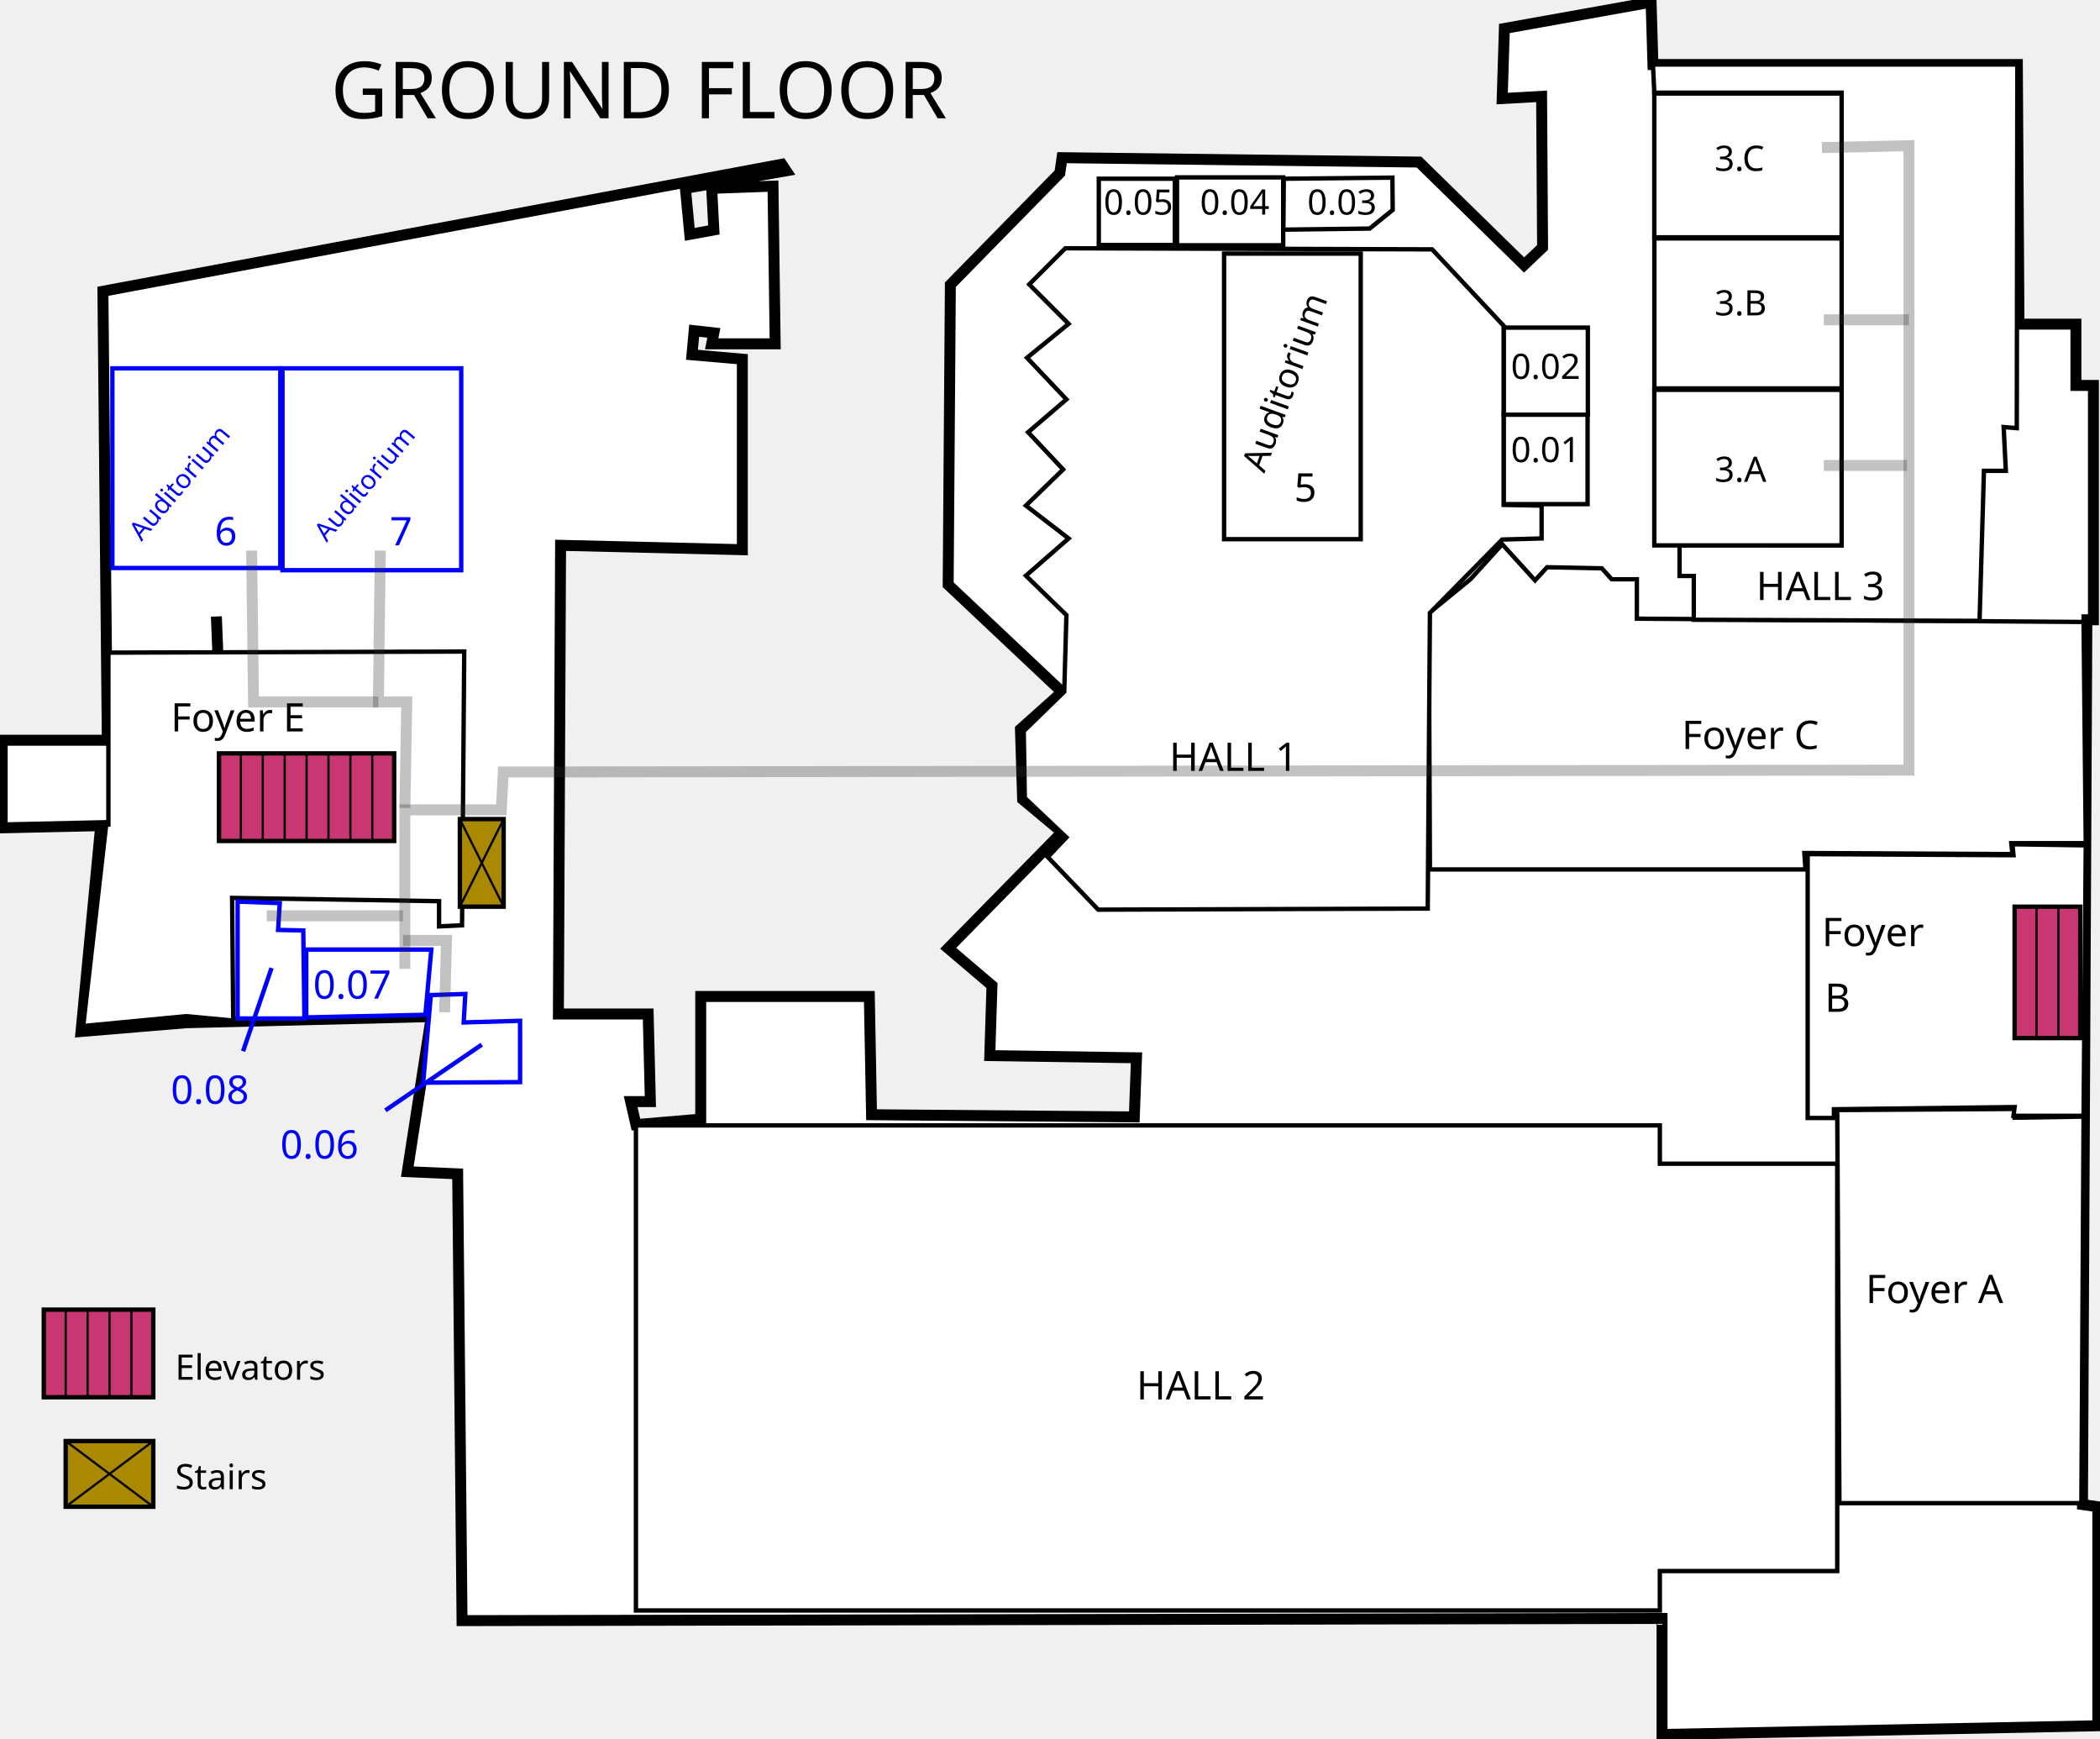
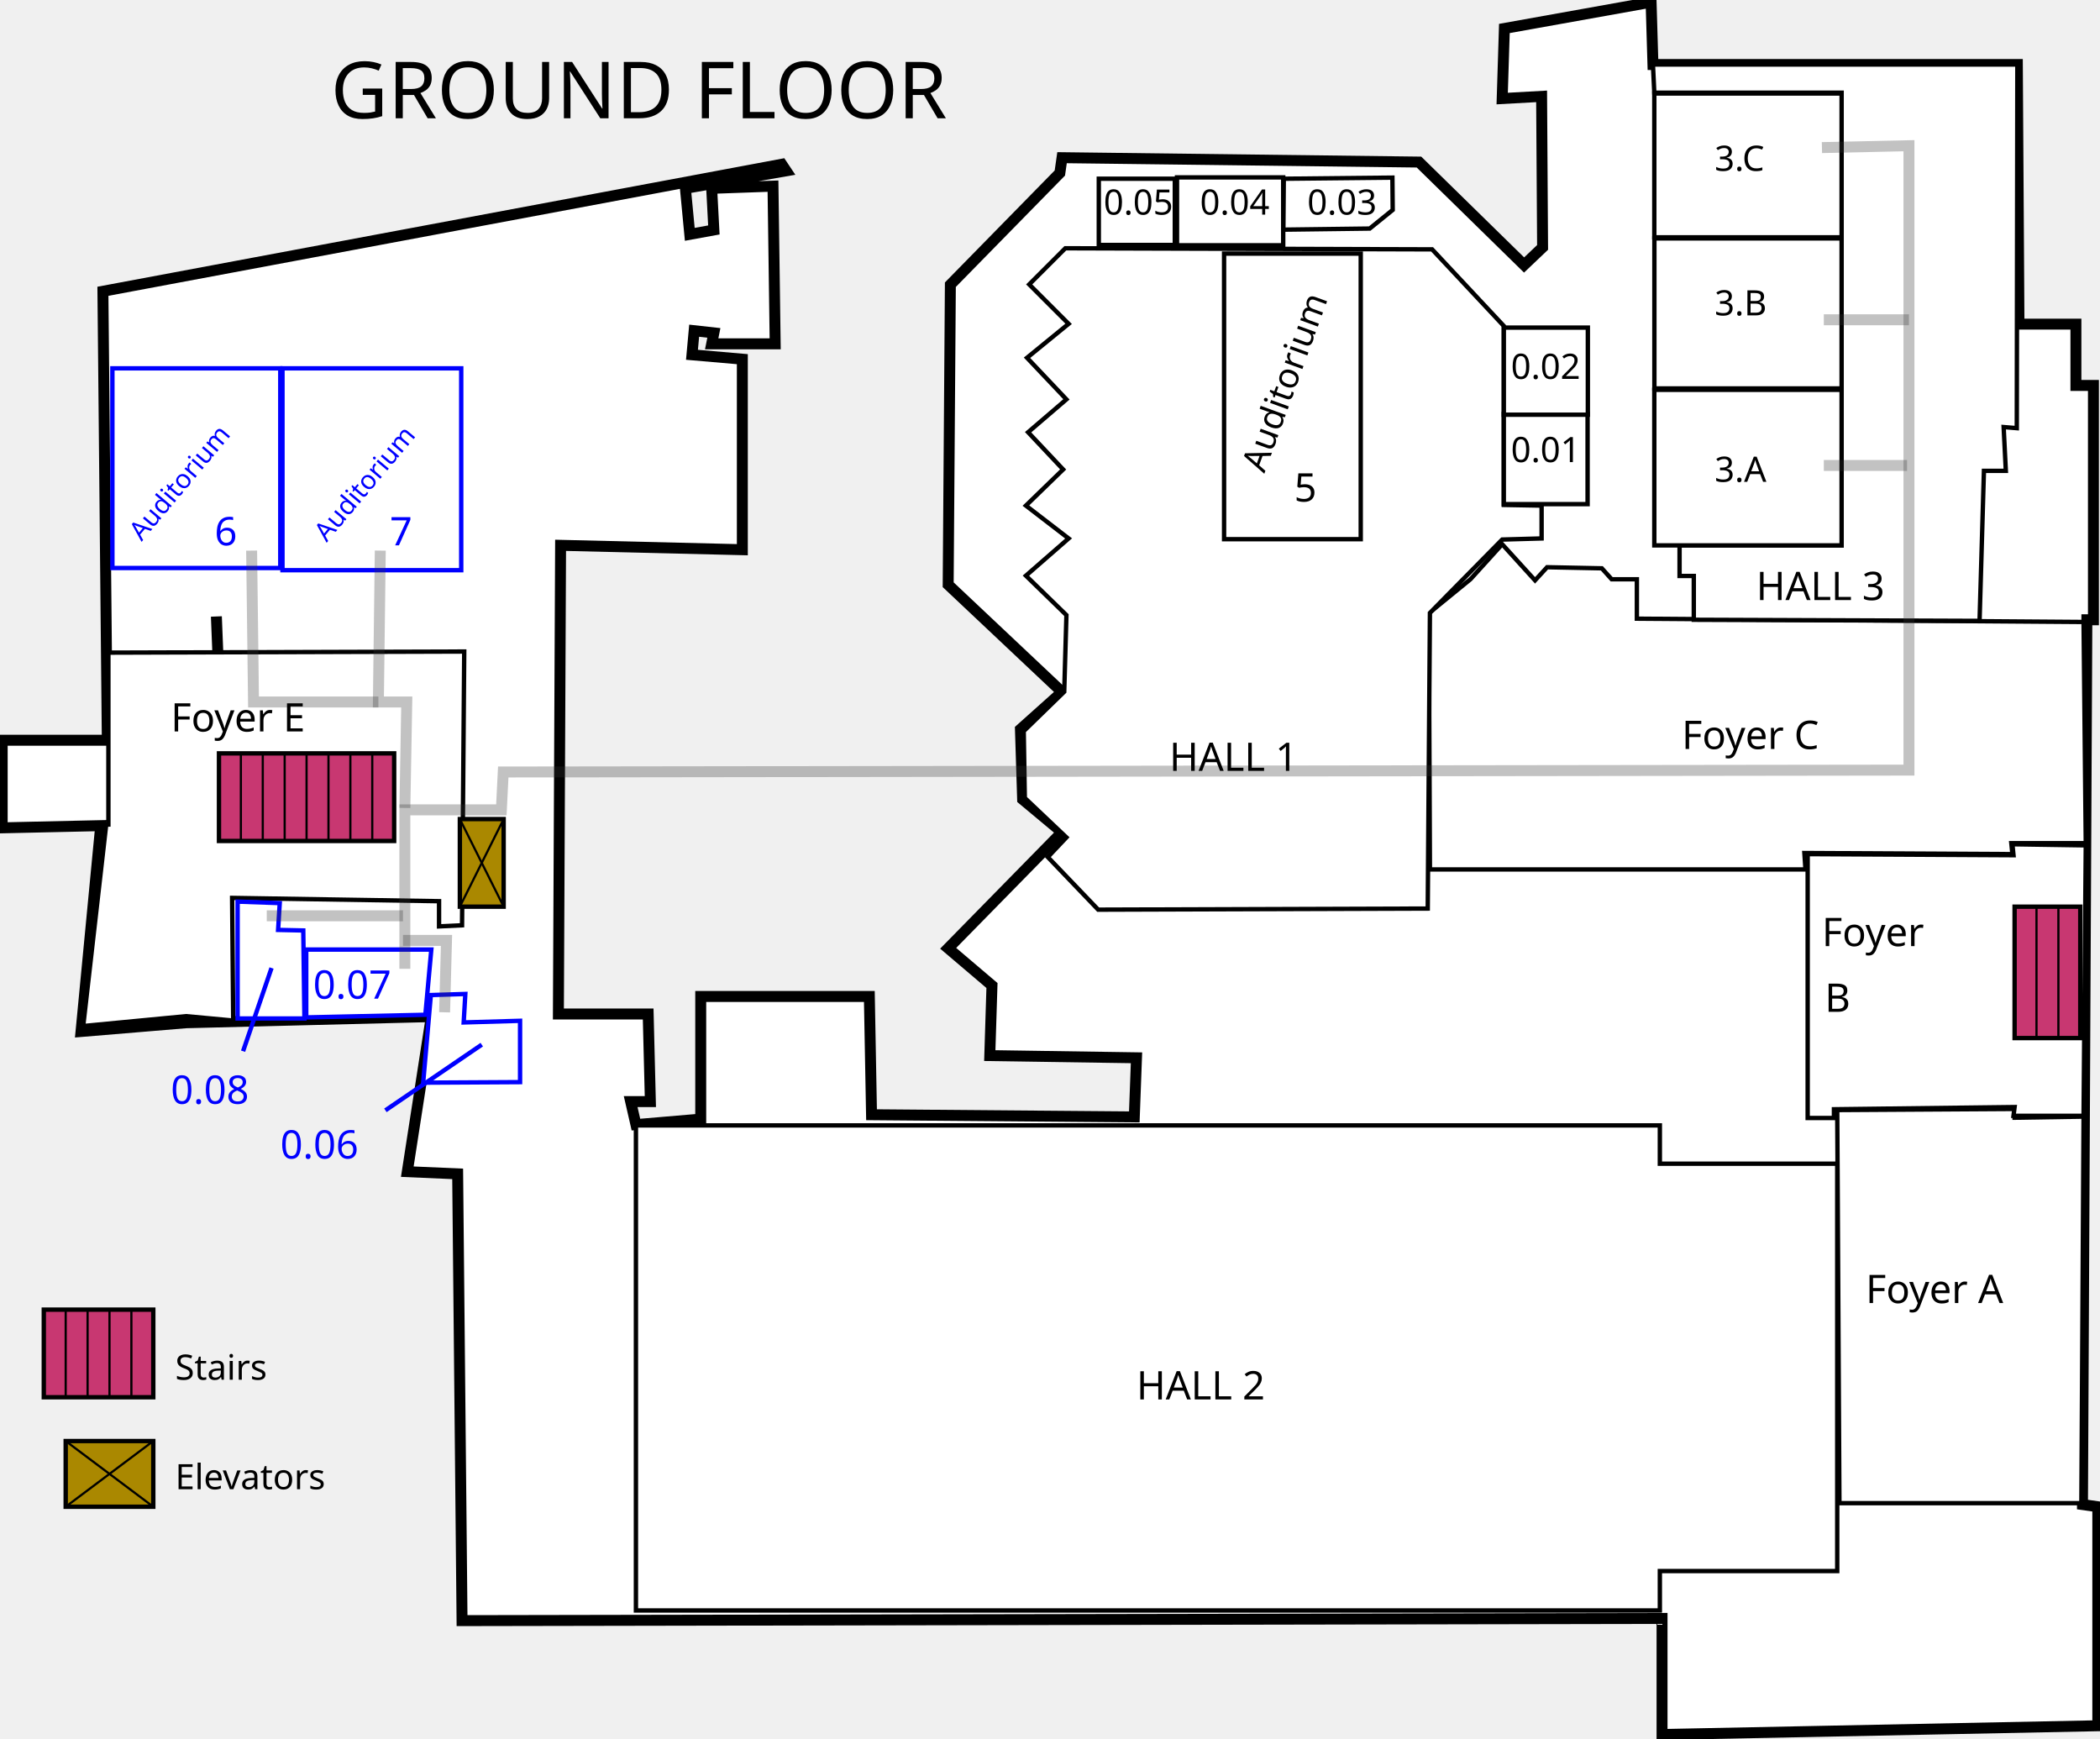
<svg xmlns="http://www.w3.org/2000/svg" viewBox="0 0 959 794" id="ground_floor">
  <style>
    rect, path { fill:white; stroke:#000000; stroke-width: 2px;}
    text { font-size: 16px; font-family: sans-serif;}
    text.w3c, text.bigger { font-size: 1.5em; }
    text.w3c { fill: blue; }
    line.w3c, rect.w3c, path.w3c { stroke:blue; stroke-width: 2px;}
    #walkpaths path { fill: none; stroke: rgba(50, 50, 50, 0.3); stroke-width: 5px }
    #building path { stroke-width: 5px; }
  </style>
  <g transform="translate(-112,-141)" id="building">
    <path d="m 159,274 2,205 -48,0 0,40 45,-1 -9,94 48,-4 111.965,-2.803 L 298,676 l 23,1 2,204 548,-1 0,53 199,-4 0,-100 -7,-1 2,-404 3,0 0,-107 -8,0 0,-28 -26,0 -0.742,-118.539 -166.415,0 L 866,142 l -67,12 -1,32 18,-1 0.447,68.968 -8.447,8.032 -48,-47 -163,-2 -1,7 -50,51 -1,137 52,49 -19,17 1,32 18,15 -52,53 20,17 -1,32 67,1 -1,27 -120,-1 -1,-54 -77,0 0,56 -29.591,2.516 0,0 0,0 L 400,644 l 9,0 -1,-40 -41,0 1,-214 83,2 0,-87 -23,-2 1,-11 9,1 -1,5 29,0 -1,-72 -28,1 1,19 -11,2 -2,-21 46,-8 -2,-3 z" id="ground_building" />
    <path id="building_part" d="m 210.812,422.487 1.728,43.199 42.335,0 0,-7.776" />
  </g>
  <g transform="translate(-112,-141)" id="foyers">
    <path d="m 951,647.862 1,179.5 110.5,0 1,-176.5 -31.5,0.5 0,-4 z" id="foyera" />
    <path d="m 937.5,531 94,0.5 -0.5,-5 33.5,0.5 -1,123.5 -32,0 0.5,-4 -82.5,1 0,4 -12,0 z" id="foyerb" />
    <path d="m 765,538 171.5,0 -0.5,-7.5 95,0.5 -0.5,-5 34,0 -1,-101 -204,-1.5 0,-18 -11.5,0 -4.5,-5 -25,-0.5 -5.5,6 -15,-16.5 -14.5,16 -19,15.5 z" id="foyerc" />
    <path d="m 161.5,439 162.5,-0.5 -1,125 -10.5,0.5 0,-11.5 -94.5,-1.5 0.5,56 -21.5,-2 -47,4.5 10.5,-92 1,0 z" id="foyere" />
  </g>
  <g transform="translate(-112,-141)" id="halls">
    <path d="m 766,254.862 -167.5,-0.5 -16.5,16.5 18,18 -19,15.5 18,19 -17.5,15 16,17 -17,16.5 19.5,15 -19.5,17 18.5,18 -1,35 -18.5,18 0.5,30.5 19,18 -8.5,9 23,24 150.5,-0.5 1,-135 33,-33.5 18,-0.5 0,-15 -17.259,-0.306 0,-81.715 z" id="hall1" />
    <path d="m 402.408,654.879 0,221.484 467.592,0 0,-18 81,0 0,-0.002 0,-185.998 -81,0 0,-17.484 -467.592,0 z" id="hall2" />
    <path d="m 879,404 6.5,0 0,20 130.5,0.5 2,-68.5 10,0 -1,-20 6,0.5 0.259,-166.039 -166.415,0 0.622,12.871 85.543,0 0,206.702 L 879,390 Z" id="hall3" />
  </g>
  <g transform="translate(-112,-141)" id="auditorium">
    <rect id="auditorium5" width="62.4" height="130.4" x="671" y="256.8" />
    <rect id="auditorium6" class="w3c" width="76.677" height="91.178" x="163.323" y="309.184" />
    <rect id="auditorium7" class="w3c" width="81.628" height="92.178" x="241" y="309.184" />
  </g>
  <g transform="translate(-112,-141)" id="rooms">
    <rect id="room3a" width="85.534" height="71.034" x="867.466" y="319" />
    <rect id="room3b" width="85.5" height="68.5" x="867.5" y="249.862" />
    <rect id="room3c" width="85.534" height="65.668" x="867.466" y="183.694" />
    <rect id="room001" width="38.259" height="41.194" x="798.741" y="330" />
    <rect id="room002" width="38.368" height="39.771" x="798.75" y="290.591" />
    <path id="room003" d="m 747.867,222.108 -49.617,0.504 -0.25,23.25 39.5,-0.5 10.5,-8.5 z" />
    <rect id="room004" width="48.5" height="31" x="649.5" y="222" />
    <rect id="room005" width="34.715" height="30.254" x="613.785" y="222.608" />
    <path id="room006" class="w3c" d="m 349.5,635.112 0,-28 -25.75,0.75 0.75,-13 -15.75,0.5 -3.5,40 z" />
    <path id="room007" class="w3c" d="m 308.965,574.582 -57.114,0 0,30.977 54.4,-1.198 z" />
    <path id="room008" class="w3c" d="m 220.508,552.692 0,53.352 30.511,0 -0.52,-40.181 -11.5,-0.25 0.75,-12.25 z" />
  </g>
  <g id="walkpaths">
    <path d="m 832.015,67.391 39.743,-0.864 0,285.114 -641.939,0.864 -0.864,17.28 -44.063,0 0,72.575" />
    <path d="m 121.822,418.168 62.207,0" />
    <path d="m 184.028,429.399 19.872,0 -0.864,32.831" />
    <path d="m 184.892,368.921 0.864,-48.383 -12.96,0 0.864,-69.119" />
    <path d="m 114.91,251.419 0.864,69.119 57.023,0" />
    <path d="m 832.879,146.013 38.879,0" />
    <path d="m 832.879,212.54 38.015,0" />
  </g>
  <g transform="translate(-112,-141)" id="labels">
    <text style="font-size:3em;" x="263" y="195">GROUND FLOOR</text>
    <text class="bigger" x="964" y="736">Foyer A</text>
    <text class="bigger" x="944" y="573">
      <tspan>Foyer</tspan>
      <tspan dx="-50" dy="30">B</tspan>
    </text>
    <text class="bigger" x="880" y="483">Foyer C</text>
    <text class="bigger" x="190" y="475">Foyer E</text>
    <text class="bigger" x="646" y="493">HALL 1</text>
    <text class="bigger" x="631" y="780">HALL 2</text>
    <text class="bigger" x="914" y="415">HALL 3</text>
    <g>
      <text transform="rotate(-70)" x="-100" y="770">Auditorium</text>
      <text class="bigger" x="703" y="370">5</text>
    </g>
    <g>
      <text class="w3c" style="font-size: 1em;" transform="rotate(-50)" x="-184" y="385">Auditorium</text>
      <text class="w3c" x="210" y="390">6</text>
    </g>
    <g>
      <text class="w3c" style="font-size: 1em;" transform="rotate(-50)" x="-130" y="450">Auditorium</text>
      <text class="w3c" x="290" y="390">7</text>
    </g>
    <text x="895" y="361">3.A</text>
    <text x="895" y="285">3.B</text>
    <text x="895" y="219">3.C</text>
    <text x="802" y="352">0.01</text>
    <text x="802" y="314">0.02</text>
    <text x="709" y="239">0.03</text>
    <text x="660" y="239">0.04</text>
    <text x="616" y="239">0.05</text>
    <text class="w3c" x="240" y="670">0.06</text>
    <line class="w3c" x1="332" y1="618" x2="288" y2="648" />
    <text class="w3c" x="255" y="597">0.07</text>
    <text class="w3c" x="190" y="645">0.08</text>
    <line x1="236" y1="583" x2="223" y2="621" class="w3c" />
  </g>
  <g id="extras2">
    <path d="m 210,374 20,0 l 0,40 l -20,0 l 0,-40 z" style="fill:#aa8800;" />
    <path d="m 210,374 20,40" style="fill:none;stroke:#000000;stroke-width:1px;" />
    <path d="m 230,374 -20,40" style="fill:none;stroke:#000000;stroke-width:1px;" />
    <path d="m 100,344 80,0 l 0,40 l -80,0 l 0,-40 z" style="fill:#c83771;" />
    <path d="m 110,344 0,40" style="fill:none;stroke-width:1px;" />
    <path d="m 120,344 0,40" style="fill:none;stroke-width:1px;" />
    <path d="m 130,344 0,40" style="fill:none;stroke-width:1px;" />
    <path d="m 140,344 0,40" style="fill:none;stroke-width:1px;" />
    <path d="m 150,344 0,40" style="fill:none;stroke-width:1px;" />
    <path d="m 160,344 0,40" style="fill:none;stroke-width:1px;" />
    <path d="m 170,344 0,40" style="fill:none;stroke-width:1px;" />
    <path d="m 920,414 30,0 l 0,60 l -30,0 l 0,-60 z" style="fill:#c83771;" />
    <path d="m 930,414 0,60" style="fill:none;stroke-width:1px;" />
    <path d="m 940,414 0,60" style="fill:none;stroke-width:1px;" />
    <path d="m 20,598 50,0 l 0,40 l -50,0 l 0,-40 z" style="fill:#c83771;" />
    <path d="m 30,598 0,40" style="fill:none;stroke-width:1px;" />
    <path d="m 40,598 0,40" style="fill:none;stroke-width:1px;" />
    <path d="m 50,598 0,40" style="fill:none;stroke-width:1px;" />
    <path d="m 60,598 0,40" style="fill:none;stroke-width:1px;" />
-     <text y="630" x="80">Elevators</text>
+     <text y="630" x="80">Stairs</text>
    <path d="m 30,658 40,0 l 0,30 l -40,0 l 0,-30 z" style="fill:#aa8800;" />
    <path d="m 30,658 40,30" style="fill:none;stroke-width:1px;" />
    <path d="M 70,658 30,688" style="fill:none;stroke-width:1px;" />
-     <text y="680" x="80">Stairs</text>
-   </g>
-   <g id="extras" style="display: none">
-     <path d="m 210,390 20,0 l 0,40 l -20,0 l 0,-40 z" style="fill:#aa8800;" />
-     <path d="m 210,390 20,40" style="fill:none;stroke-width:1px;" />
-     <path d="m 230,390 -20,40" style="fill:none;stroke-width:1px;" />
-     <path d="m 80,344 80,0 l 0,40 l -80,0 l 0,-40 z" style="fill:#c83771;" />
-     <path d="m 110,344 0,40" style="fill:none;stroke-width:1px;" />
-     <path d="m 120,344 0,40" style="fill:none;stroke-width:1px;" />
-     <path d="m 130,344 0,40" style="fill:none;stroke-width:1px;" />
-     <path d="m 140,344 0,40" style="fill:none;stroke-width:1px;" />
-     <path d="m 150,344 0,40" style="fill:none;stroke-width:1px;" />
-     <path d="m 100,344 0,40" style="fill:none;stroke-width:1px;" />
-     <path d="m 90,344 0,40" style="fill:none;stroke-width:1px;" />
-     <path d="m 920,424 30,0 l 0,60 l -30,0 l 0,-60 z" style="fill:#c83771;" />
-     <path d="m 930,424 0,60" style="fill:none;stroke-width:1px;" />
-     <path d="m 940,424 0,60" style="fill:none;stroke-width:1px;" />
-     <path d="m 630,378 70,0 l 0,30 l -70,0 l 0,-30 z" style="fill:#c83771;" />
-     <path d="m 640,378 0,30" style="fill:none;stroke-width:1px;" />
-     <path d="m 650,378 0,30" style="fill:none;stroke-width:1px;" />
-     <path d="m 660,378 0,30" style="fill:none;stroke-width:1px;" />
-     <path d="m 670,378 0,30" style="fill:none;stroke-width:1px;" />
-     <path d="m 680,378 0,30" style="fill:none;stroke-width:1px;" />
-     <path d="m 690,378 0,30" style="fill:none;stroke-width:1px;" />
-     <path d="M 980,750 1030,750 l 0,20 l -50,0 l 0,-20 z" style="fill:#c83771;" />
-     <path d="m 990,750 0,20" style="fill:none;stroke-width:1px;" />
-     <path d="m 1000,750 0,20" style="fill:none;stroke-width:1px;" />
-     <path d="m 1010,750 0,20" style="fill:none;stroke-width:1px;" />
-     <path d="m 1020,750 0,20" style="fill:none;stroke-width:1px;" />
-     <rect y="218" x="890" height="30" width="40" style="fill:#c83771;" />
-     <path d="m 682,248 50,0 l 0,20 l -50,0 l 0,-20 z" style="fill:#aa8800;" />
-     <path d="M 732,268 682,248" style="fill:none;stroke-width:1px;" />
-     <path d="m 732,248 -50,20" style="fill:none;stroke-width:1px;" />
-     <path d="m 890,218 20,0 l 0,20 l -20,0 l 0,-20 z" style="fill:#aa8800;" />
-     <path d="m 890,218 c 20,20 20,20 20,20" style="fill:none;stroke-width:1px;" />
-     <path d="m 910,218 -20,20" style="fill:none;stroke-width:1px;" />
-     <path d="m 790,490 20,0 l 0,30 l -20,0 l 0,-30 z" style="fill:#aa8800;" />
-     <path d="m 790,490 20,30" style="fill:none;stroke-width:1px;" />
-     <path d="m 810,490 -20,30" style="fill:none;stroke-width:1px;" />
-     <path d="m 20,598 50,0 l 0,40 l -50,0 l 0,-40 z" style="fill:#c83771;" />
-     <path d="m 30,598 0,40" style="fill:none;stroke-width:1px;" />
-     <path d="m 40,598 0,40" style="fill:none;stroke-width:1px;" />
-     <path d="m 50,598 0,40" style="fill:none;stroke-width:1px;" />
-     <path d="m 60,598 0,40" style="fill:none;stroke-width:1px;" />
-     <text y="630" x="80">Elevators</text>
-     <path d="m 30,658 40,0 l 0,30 l -40,0 l 0,-30 z" style="fill:#aa8800;" />
-     <path d="m 30,658 40,30" style="fill:none;stroke-width:1px;" />
-     <path d="M 70,658 30,688" style="fill:none;stroke-width:1px;" />
-     <text y="680" x="80">Stairs</text>
+     <text y="680" x="80">Elevators</text>
  </g>
</svg>
